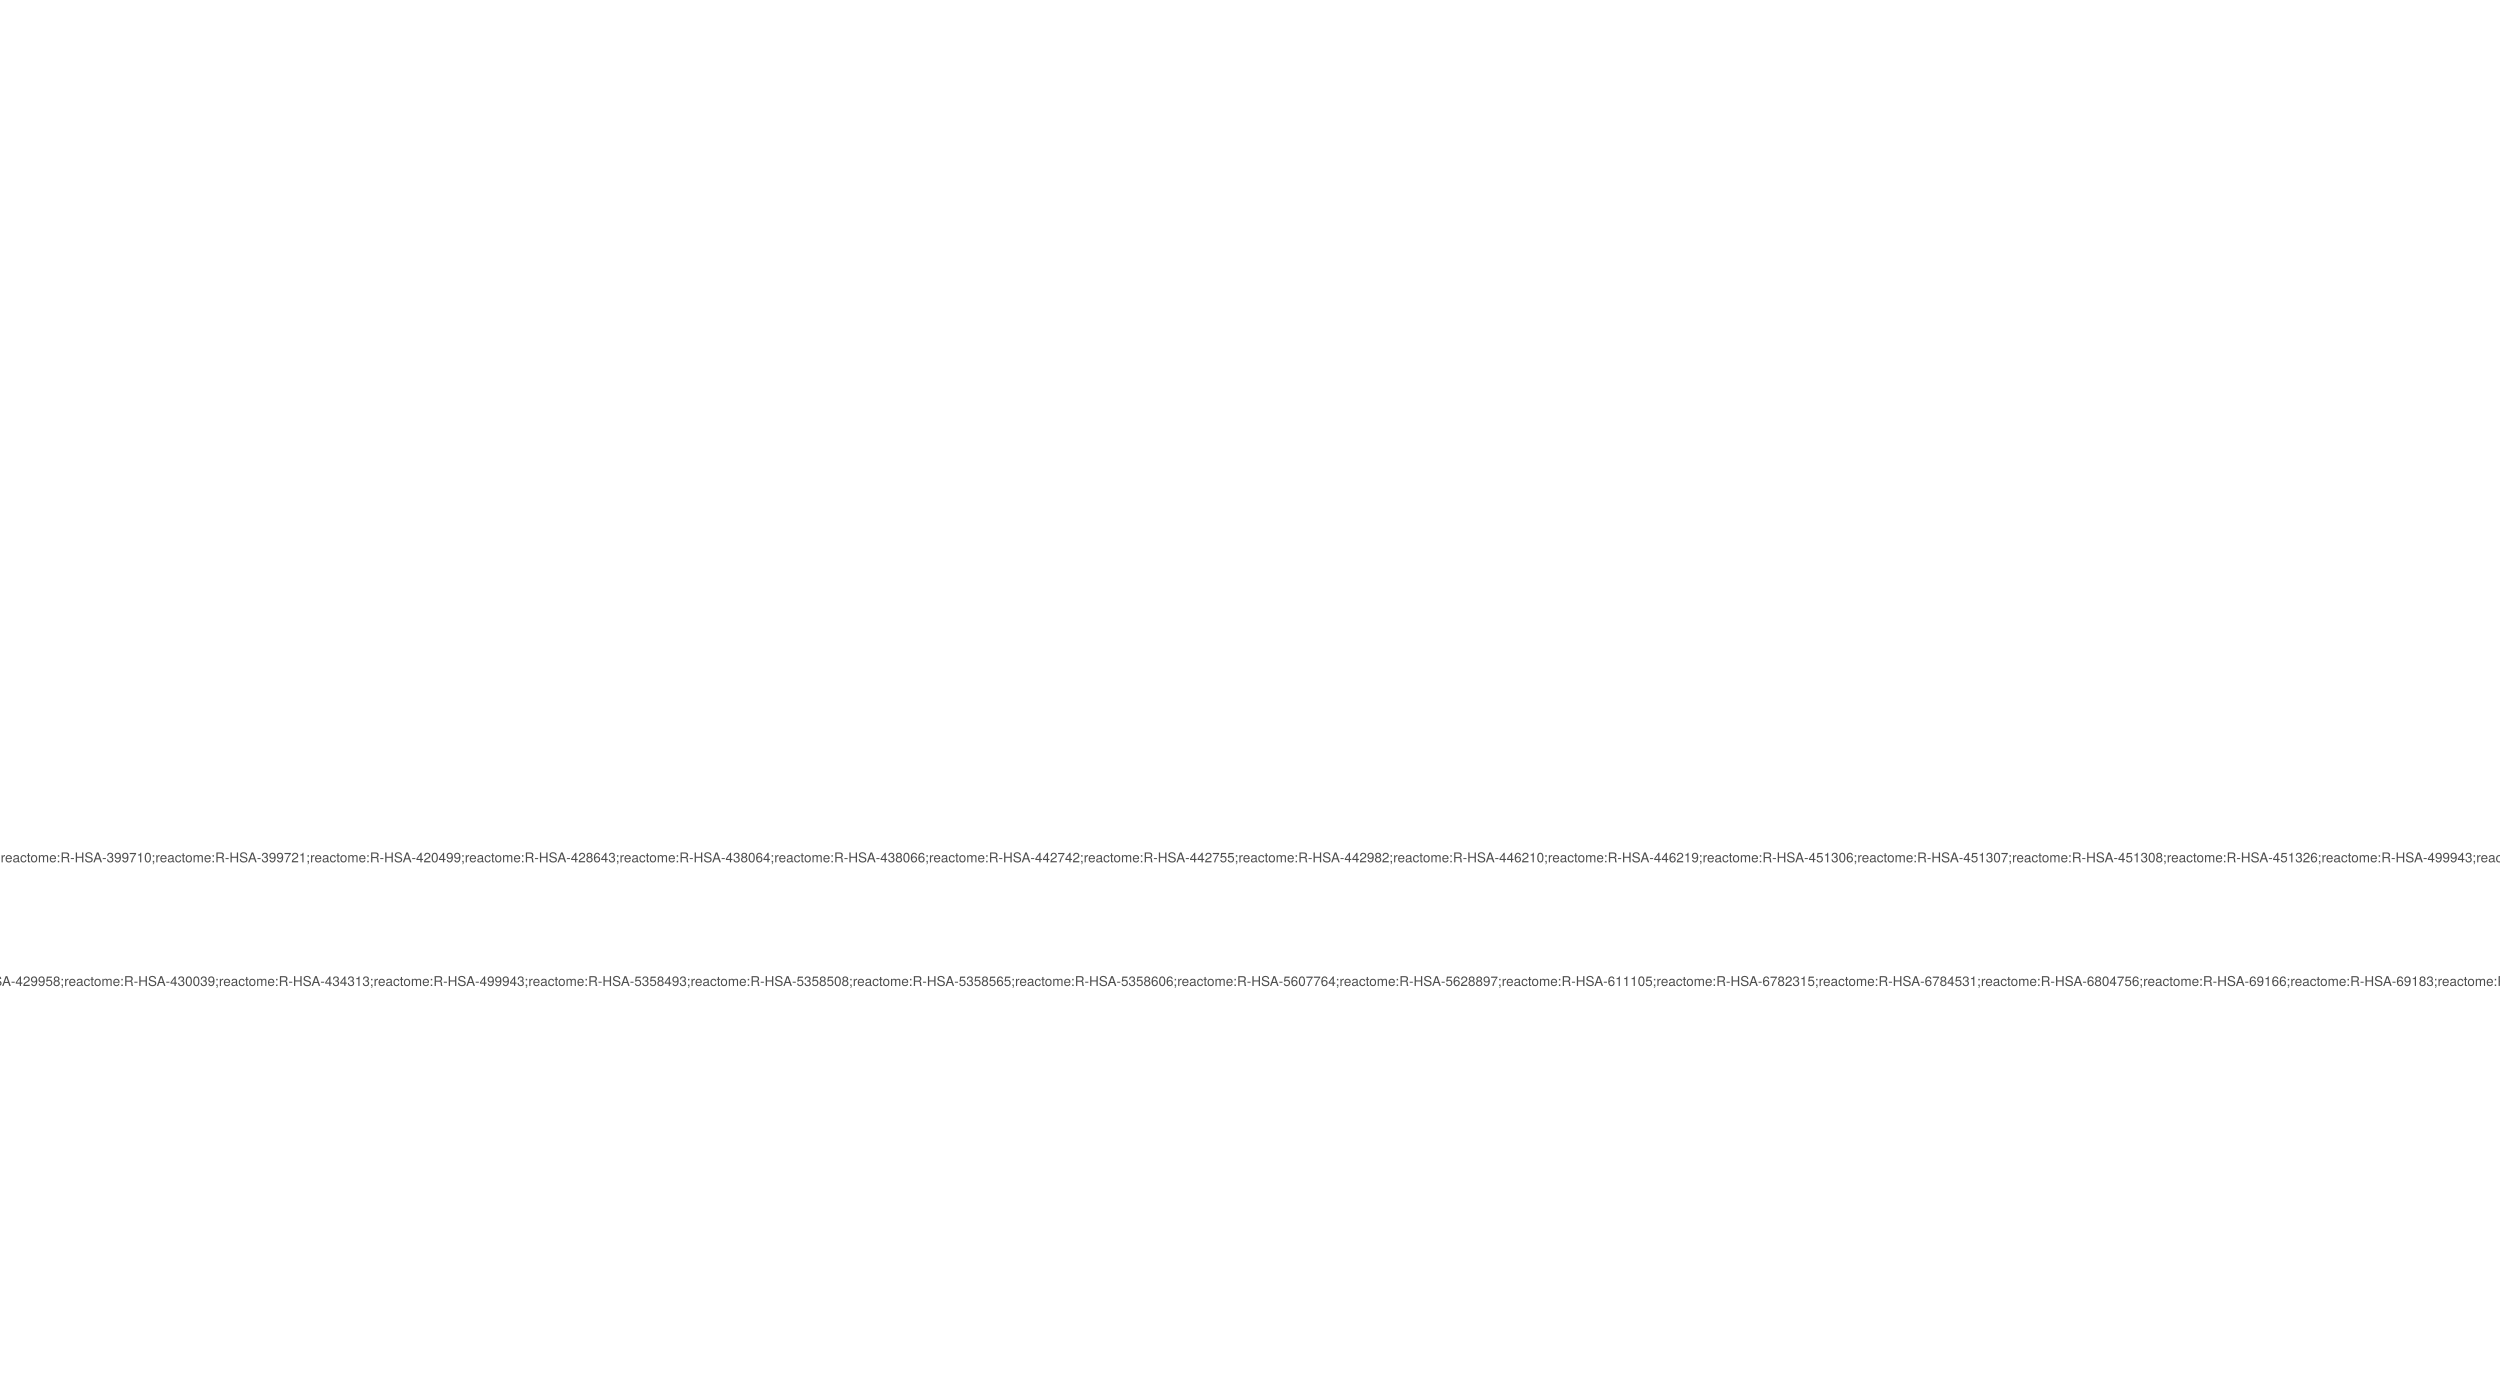
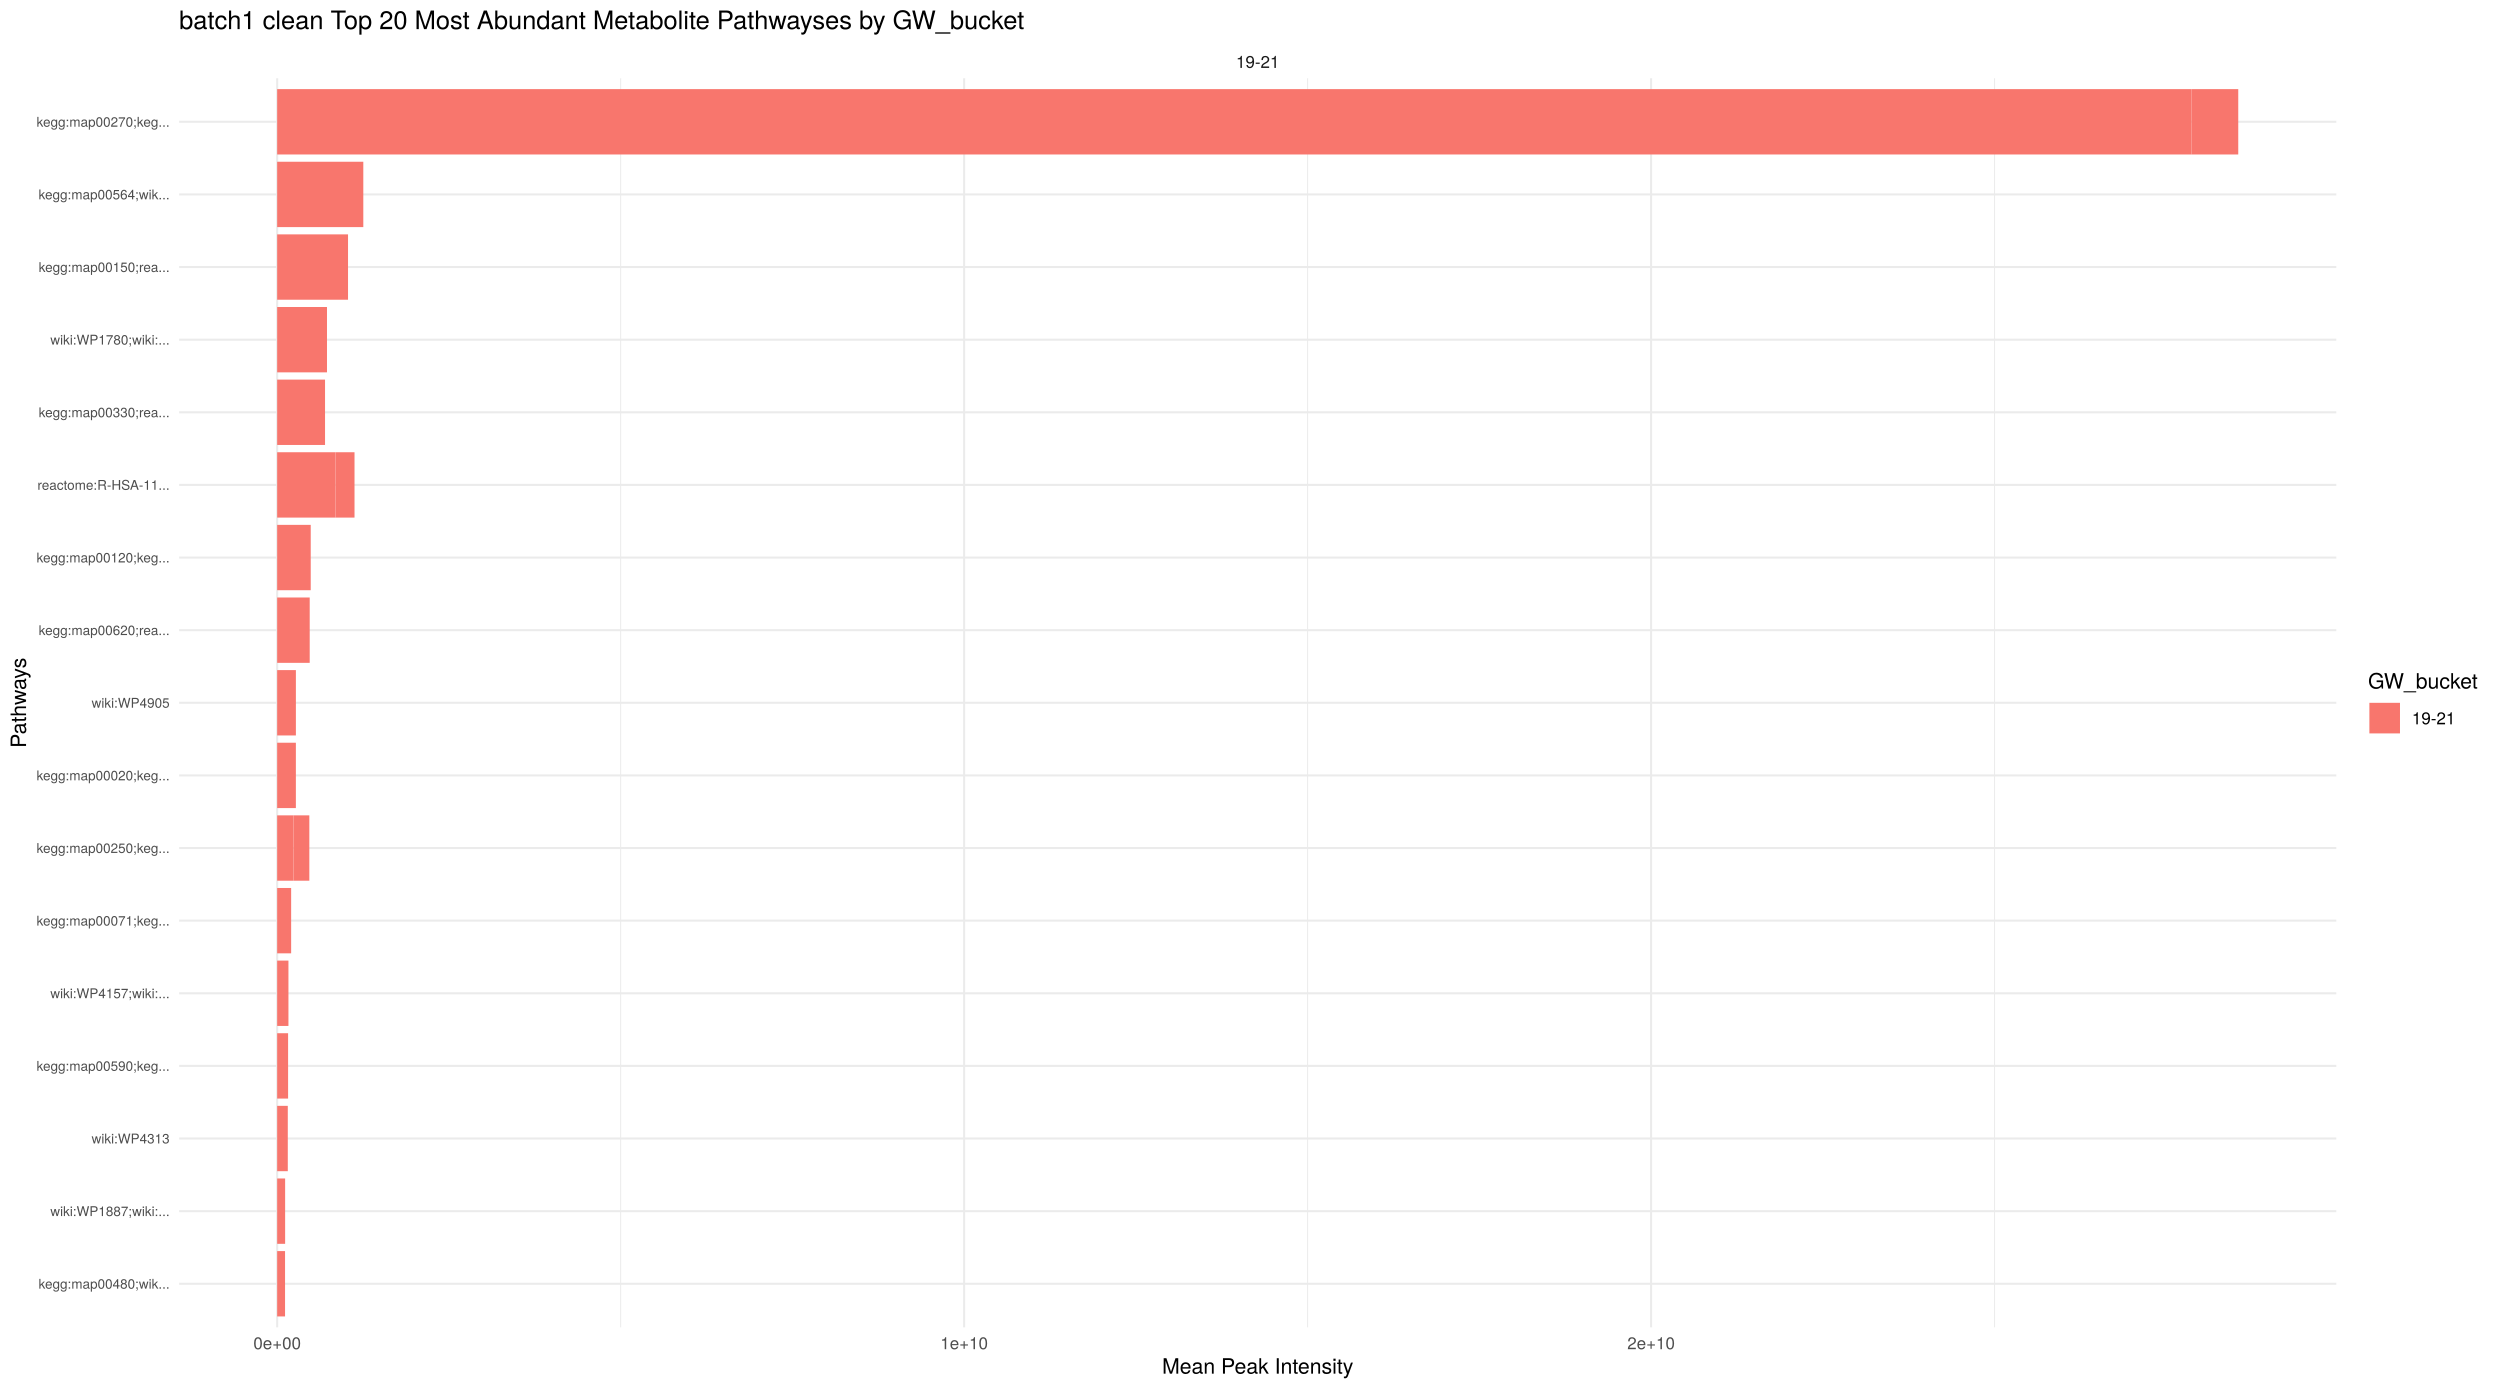
<svg xmlns="http://www.w3.org/2000/svg" class="svglite" width="1296.00pt" height="720.00pt" viewBox="0 0 1296.00 720.00">
  <defs>
    <style type="text/css">
    .svglite line, .svglite polyline, .svglite polygon, .svglite path, .svglite rect, .svglite circle {
      fill: none;
      stroke: #000000;
      stroke-linecap: round;
      stroke-linejoin: round;
      stroke-miterlimit: 10.00;
    }
    .svglite text {
      white-space: pre;
    }
  </style>
  </defs>
  <rect width="100%" height="100%" style="stroke: none; fill: none;" />
  <defs>
    <clipPath id="cpMC4wMHwxMjk2LjAwfDAuMDB8NzIwLjAw">
      <rect x="0.00" y="0.00" width="1296.00" height="720.00" />
    </clipPath>
  </defs>
  <g clip-path="url(#cpMC4wMHwxMjk2LjAwfDAuMDB8NzIwLjAw)">
</g>
  <defs>
-     <clipPath id="cpMTI5Ni4wMHw3NDY4LjI3fDQwLjU2fDY4OC4wOQ==">
-       <rect x="1296.00" y="40.56" width="6172.27" height="647.54" />
+     <clipPath id="cpOTIuODZ8MTIxMS4xNXw0MC41Nnw2ODguMDk=">
+       <rect x="92.86" y="40.56" width="1118.28" height="647.54" />
    </clipPath>
  </defs>
-   <g clip-path="url(#cpMTI5Ni4wMHw3NDY4LjI3fDQwLjU2fDY4OC4wOQ==)">
-     <polyline points="7468.27,688.09 7468.27,40.56 " style="stroke-width: 0.53; stroke: #EBEBEB; stroke-linecap: butt;" />
-     <polyline points="7468.27,688.09 7468.27,40.56 " style="stroke-width: 0.53; stroke: #EBEBEB; stroke-linecap: butt;" />
-     <polyline points="7468.27,688.09 7468.27,40.56 " style="stroke-width: 0.53; stroke: #EBEBEB; stroke-linecap: butt;" />
-     <polyline points="7468.27,668.86 7468.27,668.86 " style="stroke-width: 1.07; stroke: #EBEBEB; stroke-linecap: butt;" />
-     <polyline points="7468.27,636.80 7468.27,636.80 " style="stroke-width: 1.07; stroke: #EBEBEB; stroke-linecap: butt;" />
-     <polyline points="7468.27,604.75 7468.27,604.75 " style="stroke-width: 1.07; stroke: #EBEBEB; stroke-linecap: butt;" />
-     <polyline points="7468.27,572.69 7468.27,572.69 " style="stroke-width: 1.07; stroke: #EBEBEB; stroke-linecap: butt;" />
-     <polyline points="7468.27,540.63 7468.27,540.63 " style="stroke-width: 1.07; stroke: #EBEBEB; stroke-linecap: butt;" />
-     <polyline points="7468.27,508.58 7468.27,508.58 " style="stroke-width: 1.07; stroke: #EBEBEB; stroke-linecap: butt;" />
-     <polyline points="7468.27,476.52 7468.27,476.52 " style="stroke-width: 1.07; stroke: #EBEBEB; stroke-linecap: butt;" />
-     <polyline points="7468.27,444.47 7468.27,444.47 " style="stroke-width: 1.07; stroke: #EBEBEB; stroke-linecap: butt;" />
-     <polyline points="7468.27,412.41 7468.27,412.41 " style="stroke-width: 1.07; stroke: #EBEBEB; stroke-linecap: butt;" />
-     <polyline points="7468.27,380.35 7468.27,380.35 " style="stroke-width: 1.07; stroke: #EBEBEB; stroke-linecap: butt;" />
-     <polyline points="7468.27,348.30 7468.27,348.30 " style="stroke-width: 1.07; stroke: #EBEBEB; stroke-linecap: butt;" />
-     <polyline points="7468.27,316.24 7468.27,316.24 " style="stroke-width: 1.07; stroke: #EBEBEB; stroke-linecap: butt;" />
-     <polyline points="7468.27,284.18 7468.27,284.18 " style="stroke-width: 1.07; stroke: #EBEBEB; stroke-linecap: butt;" />
-     <polyline points="7468.27,252.13 7468.27,252.13 " style="stroke-width: 1.07; stroke: #EBEBEB; stroke-linecap: butt;" />
-     <polyline points="7468.27,220.07 7468.27,220.07 " style="stroke-width: 1.07; stroke: #EBEBEB; stroke-linecap: butt;" />
-     <polyline points="7468.27,188.01 7468.27,188.01 " style="stroke-width: 1.07; stroke: #EBEBEB; stroke-linecap: butt;" />
-     <polyline points="7468.27,155.96 7468.27,155.96 " style="stroke-width: 1.07; stroke: #EBEBEB; stroke-linecap: butt;" />
-     <polyline points="7468.27,123.90 7468.27,123.90 " style="stroke-width: 1.07; stroke: #EBEBEB; stroke-linecap: butt;" />
-     <polyline points="7468.27,91.85 7468.27,91.85 " style="stroke-width: 1.07; stroke: #EBEBEB; stroke-linecap: butt;" />
-     <polyline points="7468.27,59.79 7468.27,59.79 " style="stroke-width: 1.07; stroke: #EBEBEB; stroke-linecap: butt;" />
-     <polyline points="7468.27,688.09 7468.27,40.56 " style="stroke-width: 1.07; stroke: #EBEBEB; stroke-linecap: butt;" />
-     <polyline points="7468.27,688.09 7468.27,40.56 " style="stroke-width: 1.07; stroke: #EBEBEB; stroke-linecap: butt;" />
-     <polyline points="7468.27,688.09 7468.27,40.56 " style="stroke-width: 1.07; stroke: #EBEBEB; stroke-linecap: butt;" />
-     <rect x="7468.27" y="45.36" width="0.00" height="28.85" style="stroke-width: 1.07; stroke: none; stroke-linecap: butt; stroke-linejoin: miter; fill: #F8766D;" />
-     <rect x="7468.27" y="77.42" width="0.00" height="28.85" style="stroke-width: 1.07; stroke: none; stroke-linecap: butt; stroke-linejoin: miter; fill: #F8766D;" />
-     <rect x="7468.27" y="109.48" width="0.00" height="28.85" style="stroke-width: 1.07; stroke: none; stroke-linecap: butt; stroke-linejoin: miter; fill: #F8766D;" />
-     <rect x="7468.27" y="141.53" width="0.00" height="28.85" style="stroke-width: 1.07; stroke: none; stroke-linecap: butt; stroke-linejoin: miter; fill: #F8766D;" />
-     <rect x="7468.27" y="173.59" width="0.00" height="28.85" style="stroke-width: 1.07; stroke: none; stroke-linecap: butt; stroke-linejoin: miter; fill: #F8766D;" />
-     <rect x="7468.27" y="205.65" width="0.00" height="28.85" style="stroke-width: 1.07; stroke: none; stroke-linecap: butt; stroke-linejoin: miter; fill: #F8766D;" />
-     <rect x="7468.27" y="237.70" width="0.00" height="28.85" style="stroke-width: 1.07; stroke: none; stroke-linecap: butt; stroke-linejoin: miter; fill: #F8766D;" />
-     <rect x="7468.27" y="269.76" width="0.00" height="28.85" style="stroke-width: 1.07; stroke: none; stroke-linecap: butt; stroke-linejoin: miter; fill: #F8766D;" />
-     <rect x="7468.27" y="301.81" width="0.00" height="28.85" style="stroke-width: 1.07; stroke: none; stroke-linecap: butt; stroke-linejoin: miter; fill: #F8766D;" />
-     <rect x="7468.27" y="333.87" width="0.00" height="28.85" style="stroke-width: 1.07; stroke: none; stroke-linecap: butt; stroke-linejoin: miter; fill: #F8766D;" />
-     <rect x="7468.27" y="365.93" width="0.00" height="28.85" style="stroke-width: 1.07; stroke: none; stroke-linecap: butt; stroke-linejoin: miter; fill: #F8766D;" />
-     <rect x="7468.27" y="397.98" width="0.00" height="28.85" style="stroke-width: 1.07; stroke: none; stroke-linecap: butt; stroke-linejoin: miter; fill: #F8766D;" />
-     <rect x="7468.27" y="430.04" width="0.00" height="28.85" style="stroke-width: 1.07; stroke: none; stroke-linecap: butt; stroke-linejoin: miter; fill: #F8766D;" />
-     <rect x="7468.27" y="462.10" width="0.00" height="28.85" style="stroke-width: 1.07; stroke: none; stroke-linecap: butt; stroke-linejoin: miter; fill: #F8766D;" />
-     <rect x="7468.27" y="494.15" width="0.00" height="28.85" style="stroke-width: 1.07; stroke: none; stroke-linecap: butt; stroke-linejoin: miter; fill: #F8766D;" />
-     <rect x="7468.27" y="526.21" width="0.00" height="28.85" style="stroke-width: 1.07; stroke: none; stroke-linecap: butt; stroke-linejoin: miter; fill: #F8766D;" />
-     <rect x="7468.27" y="558.27" width="0.00" height="28.85" style="stroke-width: 1.07; stroke: none; stroke-linecap: butt; stroke-linejoin: miter; fill: #F8766D;" />
-     <rect x="7468.27" y="590.32" width="0.00" height="28.85" style="stroke-width: 1.07; stroke: none; stroke-linecap: butt; stroke-linejoin: miter; fill: #F8766D;" />
-     <rect x="7468.27" y="622.38" width="0.00" height="28.85" style="stroke-width: 1.07; stroke: none; stroke-linecap: butt; stroke-linejoin: miter; fill: #F8766D;" />
-     <rect x="7468.27" y="654.43" width="0.00" height="28.85" style="stroke-width: 1.07; stroke: none; stroke-linecap: butt; stroke-linejoin: miter; fill: #F8766D;" />
+   <g clip-path="url(#cpOTIuODZ8MTIxMS4xNXw0MC41Nnw2ODguMDk=)">
+     <polyline points="321.75,688.09 321.75,40.56 " style="stroke-width: 0.53; stroke: #EBEBEB; stroke-linecap: butt;" />
+     <polyline points="677.86,688.09 677.86,40.56 " style="stroke-width: 0.53; stroke: #EBEBEB; stroke-linecap: butt;" />
+     <polyline points="1033.98,688.09 1033.98,40.56 " style="stroke-width: 0.53; stroke: #EBEBEB; stroke-linecap: butt;" />
+     <polyline points="92.86,665.50 1211.15,665.50 " style="stroke-width: 1.07; stroke: #EBEBEB; stroke-linecap: butt;" />
+     <polyline points="92.86,627.86 1211.15,627.86 " style="stroke-width: 1.07; stroke: #EBEBEB; stroke-linecap: butt;" />
+     <polyline points="92.86,590.21 1211.15,590.21 " style="stroke-width: 1.07; stroke: #EBEBEB; stroke-linecap: butt;" />
+     <polyline points="92.86,552.56 1211.15,552.56 " style="stroke-width: 1.07; stroke: #EBEBEB; stroke-linecap: butt;" />
+     <polyline points="92.86,514.91 1211.15,514.91 " style="stroke-width: 1.07; stroke: #EBEBEB; stroke-linecap: butt;" />
+     <polyline points="92.86,477.27 1211.15,477.27 " style="stroke-width: 1.07; stroke: #EBEBEB; stroke-linecap: butt;" />
+     <polyline points="92.86,439.62 1211.15,439.62 " style="stroke-width: 1.07; stroke: #EBEBEB; stroke-linecap: butt;" />
+     <polyline points="92.86,401.97 1211.15,401.97 " style="stroke-width: 1.07; stroke: #EBEBEB; stroke-linecap: butt;" />
+     <polyline points="92.86,364.32 1211.15,364.32 " style="stroke-width: 1.07; stroke: #EBEBEB; stroke-linecap: butt;" />
+     <polyline points="92.86,326.68 1211.15,326.68 " style="stroke-width: 1.07; stroke: #EBEBEB; stroke-linecap: butt;" />
+     <polyline points="92.86,289.03 1211.15,289.03 " style="stroke-width: 1.07; stroke: #EBEBEB; stroke-linecap: butt;" />
+     <polyline points="92.86,251.38 1211.15,251.38 " style="stroke-width: 1.07; stroke: #EBEBEB; stroke-linecap: butt;" />
+     <polyline points="92.86,213.73 1211.15,213.73 " style="stroke-width: 1.07; stroke: #EBEBEB; stroke-linecap: butt;" />
+     <polyline points="92.86,176.09 1211.15,176.09 " style="stroke-width: 1.07; stroke: #EBEBEB; stroke-linecap: butt;" />
+     <polyline points="92.86,138.44 1211.15,138.44 " style="stroke-width: 1.07; stroke: #EBEBEB; stroke-linecap: butt;" />
+     <polyline points="92.86,100.79 1211.15,100.79 " style="stroke-width: 1.07; stroke: #EBEBEB; stroke-linecap: butt;" />
+     <polyline points="92.86,63.14 1211.15,63.14 " style="stroke-width: 1.07; stroke: #EBEBEB; stroke-linecap: butt;" />
+     <polyline points="143.69,688.09 143.69,40.56 " style="stroke-width: 1.07; stroke: #EBEBEB; stroke-linecap: butt;" />
+     <polyline points="499.81,688.09 499.81,40.56 " style="stroke-width: 1.07; stroke: #EBEBEB; stroke-linecap: butt;" />
+     <polyline points="855.92,688.09 855.92,40.56 " style="stroke-width: 1.07; stroke: #EBEBEB; stroke-linecap: butt;" />
+     <rect x="143.69" y="46.20" width="992.46" height="33.88" style="stroke-width: 1.07; stroke: none; stroke-linecap: butt; stroke-linejoin: miter; fill: #F8766D;" />
+     <rect x="143.69" y="83.85" width="44.65" height="33.88" style="stroke-width: 1.07; stroke: none; stroke-linecap: butt; stroke-linejoin: miter; fill: #F8766D;" />
+     <rect x="143.69" y="121.50" width="36.73" height="33.88" style="stroke-width: 1.07; stroke: none; stroke-linecap: butt; stroke-linejoin: miter; fill: #F8766D;" />
+     <rect x="143.69" y="234.44" width="30.17" height="33.88" style="stroke-width: 1.07; stroke: none; stroke-linecap: butt; stroke-linejoin: miter; fill: #F8766D;" />
+     <rect x="143.69" y="159.15" width="25.82" height="33.88" style="stroke-width: 1.07; stroke: none; stroke-linecap: butt; stroke-linejoin: miter; fill: #F8766D;" />
+     <rect x="143.69" y="196.79" width="24.81" height="33.88" style="stroke-width: 1.07; stroke: none; stroke-linecap: butt; stroke-linejoin: miter; fill: #F8766D;" />
+     <rect x="1136.15" y="46.20" width="24.16" height="33.88" style="stroke-width: 1.07; stroke: none; stroke-linecap: butt; stroke-linejoin: miter; fill: #F8766D;" />
+     <rect x="143.69" y="272.09" width="17.39" height="33.88" style="stroke-width: 1.07; stroke: none; stroke-linecap: butt; stroke-linejoin: miter; fill: #F8766D;" />
+     <rect x="143.69" y="309.74" width="16.86" height="33.88" style="stroke-width: 1.07; stroke: none; stroke-linecap: butt; stroke-linejoin: miter; fill: #F8766D;" />
+     <rect x="173.87" y="234.44" width="9.91" height="33.88" style="stroke-width: 1.07; stroke: none; stroke-linecap: butt; stroke-linejoin: miter; fill: #F8766D;" />
+     <rect x="143.69" y="347.38" width="9.70" height="33.88" style="stroke-width: 1.07; stroke: none; stroke-linecap: butt; stroke-linejoin: miter; fill: #F8766D;" />
+     <rect x="143.69" y="385.03" width="9.69" height="33.88" style="stroke-width: 1.07; stroke: none; stroke-linecap: butt; stroke-linejoin: miter; fill: #F8766D;" />
+     <rect x="143.69" y="422.68" width="8.48" height="33.88" style="stroke-width: 1.07; stroke: none; stroke-linecap: butt; stroke-linejoin: miter; fill: #F8766D;" />
+     <rect x="152.17" y="422.68" width="8.19" height="33.88" style="stroke-width: 1.07; stroke: none; stroke-linecap: butt; stroke-linejoin: miter; fill: #F8766D;" />
+     <rect x="143.69" y="460.33" width="7.24" height="33.88" style="stroke-width: 1.07; stroke: none; stroke-linecap: butt; stroke-linejoin: miter; fill: #F8766D;" />
+     <rect x="143.69" y="497.97" width="5.84" height="33.88" style="stroke-width: 1.07; stroke: none; stroke-linecap: butt; stroke-linejoin: miter; fill: #F8766D;" />
+     <rect x="143.69" y="535.62" width="5.66" height="33.88" style="stroke-width: 1.07; stroke: none; stroke-linecap: butt; stroke-linejoin: miter; fill: #F8766D;" />
+     <rect x="143.69" y="573.27" width="5.50" height="33.88" style="stroke-width: 1.07; stroke: none; stroke-linecap: butt; stroke-linejoin: miter; fill: #F8766D;" />
+     <rect x="143.69" y="610.92" width="4.12" height="33.88" style="stroke-width: 1.07; stroke: none; stroke-linecap: butt; stroke-linejoin: miter; fill: #F8766D;" />
+     <rect x="143.69" y="648.56" width="4.08" height="33.88" style="stroke-width: 1.07; stroke: none; stroke-linecap: butt; stroke-linejoin: miter; fill: #F8766D;" />
  </g>
  <g clip-path="url(#cpMC4wMHwxMjk2LjAwfDAuMDB8NzIwLjAw)">
</g>
  <defs>
-     <clipPath id="cpMTI5Ni4wMHw3NDY4LjI3fDIzLjQ1fDQwLjU2">
-       <rect x="1296.00" y="23.45" width="6172.27" height="17.10" />
+     <clipPath id="cpOTIuODZ8MTIxMS4xNXwyMy40NXw0MC41Ng==">
+       <rect x="92.86" y="23.45" width="1118.28" height="17.10" />
    </clipPath>
  </defs>
-   <g clip-path="url(#cpMTI5Ni4wMHw3NDY4LjI3fDIzLjQ1fDQwLjU2)">
-     <text x="7468.27" y="35.21" text-anchor="middle" style="font-size: 8.80px; font-weight: 0;fill: #1A1A1A; font-family: &quot;TeX Gyre Heros&quot;;" textLength="22.49px" lengthAdjust="spacingAndGlyphs">19-21</text>
+   <g clip-path="url(#cpOTIuODZ8MTIxMS4xNXwyMy40NXw0MC41Ng==)">
+     <text x="652.00" y="35.21" text-anchor="middle" style="font-size: 8.80px; font-weight: 0;fill: #1A1A1A; font-family: &quot;TeX Gyre Heros&quot;;" textLength="22.49px" lengthAdjust="spacingAndGlyphs">19-21</text>
  </g>
  <g clip-path="url(#cpMC4wMHwxMjk2LjAwfDAuMDB8NzIwLjAw)">
-     <text x="7468.27" y="699.44" text-anchor="middle" style="font-size: 8.80px; font-weight: 0;fill: #4D4D4D; font-family: &quot;TeX Gyre Heros&quot;;" textLength="24.70px" lengthAdjust="spacingAndGlyphs">0e+00</text>
-     <text x="7468.27" y="699.44" text-anchor="middle" style="font-size: 8.80px; font-weight: 0;fill: #4D4D4D; font-family: &quot;TeX Gyre Heros&quot;;" textLength="24.70px" lengthAdjust="spacingAndGlyphs">1e+10</text>
-     <text x="7468.27" y="699.44" text-anchor="middle" style="font-size: 8.80px; font-weight: 0;fill: #4D4D4D; font-family: &quot;TeX Gyre Heros&quot;;" textLength="24.70px" lengthAdjust="spacingAndGlyphs">2e+10</text>
-     <text x="7463.33" y="671.41" text-anchor="end" style="font-size: 7.00px; font-weight: 0;fill: #4D4D4D; font-family: &quot;TeX Gyre Heros&quot;;" textLength="131.15px" lengthAdjust="spacingAndGlyphs">kegg:map00480;wiki:WP100;wiki:WP2525</text>
-     <text x="7463.33" y="639.36" text-anchor="end" style="font-size: 7.00px; font-weight: 0;fill: #4D4D4D; font-family: &quot;TeX Gyre Heros&quot;;" textLength="506.95px" lengthAdjust="spacingAndGlyphs">wiki:WP1887;wiki:WP2272;wiki:WP2525;wiki:WP2533;wiki:WP2776;wiki:WP3348;wiki:WP3933;wiki:WP4288;wiki:WP4304;wiki:WP4722;wiki:WP4863;wiki:WP4923</text>
-     <text x="7463.33" y="607.30" text-anchor="end" style="font-size: 7.00px; font-weight: 0;fill: #4D4D4D; font-family: &quot;TeX Gyre Heros&quot;;" textLength="40.46px" lengthAdjust="spacingAndGlyphs">wiki:WP4313</text>
-     <text x="7463.33" y="575.24" text-anchor="end" style="font-size: 7.00px; font-weight: 0;fill: #4D4D4D; font-family: &quot;TeX Gyre Heros&quot;;" textLength="4876.14px" lengthAdjust="spacingAndGlyphs">kegg:map00590;kegg:map00592;reactome:R-HSA-111885;reactome:R-HSA-111995;reactome:R-HSA-111996;reactome:R-HSA-112040;reactome:R-HSA-112043;reactome:R-HSA-112310;reactome:R-HSA-114508;reactome:R-HSA-1368082;reactome:R-HSA-1368108;reactome:R-HSA-140180;reactome:R-HSA-1592230;reactome:R-HSA-1655829;reactome:R-HSA-1989781;reactome:R-HSA-2029485;reactome:R-HSA-211935;reactome:R-HSA-211958;reactome:R-HSA-2142670;reactome:R-HSA-2142688;reactome:R-HSA-2142691;reactome:R-HSA-2142696;reactome:R-HSA-2142712;reactome:R-HSA-2142770;reactome:R-HSA-2142816;reactome:R-HSA-2151201;reactome:R-HSA-2162123;reactome:R-HSA-2426168;reactome:R-HSA-381340;reactome:R-HSA-400206;reactome:R-HSA-400253;reactome:R-HSA-426048;reactome:R-HSA-5579011;reactome:R-HSA-5579029;reactome:R-HSA-5668599;reactome:R-HSA-75105;reactome:R-HSA-75876;reactome:R-HSA-9707564;reactome:R-HSA-9707616;wiki:WP167;wiki:WP1797;wiki:WP1809;wiki:WP1871;wiki:WP1978;wiki:WP2197;wiki:WP231;wiki:WP2431;wiki:WP2435;wiki:WP2513;wiki:WP2526;wiki:WP2650;wiki:WP2706;wiki:WP2751;wiki:WP2797;wiki:WP3331;wiki:WP3355;wiki:WP3370;wiki:WP3396;wiki:WP3869;wiki:WP4114;wiki:WP4195;wiki:WP4216;wiki:WP4313;wiki:WP4341;wiki:WP4483;wiki:WP4580;wiki:WP4586;wiki:WP4719;wiki:WP4720;wiki:WP4721;wiki:WP4723;wiki:WP4853;wiki:WP4969;wiki:WP5094;wiki:WP5122;wiki:WP5155;wiki:WP5171;wiki:WP5321;wiki:WP678;wiki:WP98</text>
-     <text x="7463.33" y="543.19" text-anchor="end" style="font-size: 7.00px; font-weight: 0;fill: #4D4D4D; font-family: &quot;TeX Gyre Heros&quot;;" textLength="294.91px" lengthAdjust="spacingAndGlyphs">wiki:WP4157;wiki:WP4290;wiki:WP4504;wiki:WP5029;wiki:WP5049;wiki:WP5220;wiki:WP5314</text>
-     <text x="7463.33" y="511.13" text-anchor="end" style="font-size: 7.00px; font-weight: 0;fill: #4D4D4D; font-family: &quot;TeX Gyre Heros&quot;;" textLength="13701.82px" lengthAdjust="spacingAndGlyphs">kegg:map00071;kegg:map00250;kegg:map00270;kegg:map00330;kegg:map00340;kegg:map00360;kegg:map00450;kegg:map00620;kegg:map00640;kegg:map00650;kegg:map00730;kegg:map00740;kegg:map00760;kegg:map00770;kegg:map00910;reactome:R-HSA-109703;reactome:R-HSA-109704;reactome:R-HSA-111885;reactome:R-HSA-111933;reactome:R-HSA-111957;reactome:R-HSA-111996;reactome:R-HSA-111997;reactome:R-HSA-112040;reactome:R-HSA-112043;reactome:R-HSA-112399;reactome:R-HSA-1169408;reactome:R-HSA-1445148;reactome:R-HSA-1489509;reactome:R-HSA-156584;reactome:R-HSA-156587;reactome:R-HSA-157579;reactome:R-HSA-1592230;reactome:R-HSA-159418;reactome:R-HSA-159424;reactome:R-HSA-1632852;reactome:R-HSA-163680;reactome:R-HSA-163841;reactome:R-HSA-165159;reactome:R-HSA-165160;reactome:R-HSA-174414;reactome:R-HSA-174417;reactome:R-HSA-174437;reactome:R-HSA-177128;reactome:R-HSA-177135;reactome:R-HSA-177162;reactome:R-HSA-180024;reactome:R-HSA-180786;reactome:R-HSA-192105;reactome:R-HSA-193368;reactome:R-HSA-193775;reactome:R-HSA-194068;reactome:R-HSA-196780;reactome:R-HSA-196783;reactome:R-HSA-196807;reactome:R-HSA-196819;reactome:R-HSA-196843;reactome:R-HSA-197264;reactome:R-HSA-199220;reactome:R-HSA-2046104;reactome:R-HSA-2046105;reactome:R-HSA-2046106;reactome:R-HSA-2151209;reactome:R-HSA-2161522;reactome:R-HSA-2161541;reactome:R-HSA-2393930;reactome:R-HSA-2404192;reactome:R-HSA-2408557;reactome:R-HSA-2428924;reactome:R-HSA-2428928;reactome:R-HSA-3065676;reactome:R-HSA-3215018;reactome:R-HSA-379716;reactome:R-HSA-379724;reactome:R-HSA-379726;reactome:R-HSA-380972;reactome:R-HSA-389599;reactome:R-HSA-390918;reactome:R-HSA-400451;reactome:R-HSA-422356;reactome:R-HSA-429914;reactome:R-HSA-429947;reactome:R-HSA-429958;reactome:R-HSA-430039;reactome:R-HSA-434313;reactome:R-HSA-499943;reactome:R-HSA-5358493;reactome:R-HSA-5358508;reactome:R-HSA-5358565;reactome:R-HSA-5358606;reactome:R-HSA-5607764;reactome:R-HSA-5628897;reactome:R-HSA-611105;reactome:R-HSA-6782315;reactome:R-HSA-6784531;reactome:R-HSA-6804756;reactome:R-HSA-69166;reactome:R-HSA-69183;reactome:R-HSA-69186;reactome:R-HSA-69190;reactome:R-HSA-69239;reactome:R-HSA-70171;reactome:R-HSA-70221;reactome:R-HSA-70263;reactome:R-HSA-70326;reactome:R-HSA-70635;reactome:R-HSA-71336;reactome:R-HSA-71384;reactome:R-HSA-73776;reactome:R-HSA-73817;reactome:R-HSA-73843;reactome:R-HSA-73886;reactome:R-HSA-74182;reactome:R-HSA-74217;reactome:R-HSA-74259;reactome:R-HSA-74751;reactome:R-HSA-74752;reactome:R-HSA-75105;reactome:R-HSA-75876;reactome:R-HSA-76042;reactome:R-HSA-77111;reactome:R-HSA-77286;reactome:R-HSA-77289;reactome:R-HSA-77352;reactome:R-HSA-8850843;reactome:R-HSA-8852135;reactome:R-HSA-8866652;reactome:R-HSA-8956319;reactome:R-HSA-8956320;reactome:R-HSA-8956321;reactome:R-HSA-8963693;reactome:R-HSA-8982491;reactome:R-HSA-8983711;reactome:R-HSA-947581;reactome:R-HSA-9613354;reactome:R-HSA-9660826;reactome:R-HSA-9663891;reactome:R-HSA-9664424;reactome:R-HSA-9748787;reactome:R-HSA-9749641;reactome:R-HSA-9816359;reactome:R-HSA-9820841;reactome:R-HSA-9820952;reactome:R-HSA-9833110;reactome:R-HSA-9833482;wiki:WP1788;wiki:WP1815;wiki:WP1831;wiki:WP1878;wiki:WP1925;wiki:WP1928;wiki:WP1938;wiki:WP1978;wiki:WP2485;wiki:WP2659;wiki:WP2672;wiki:WP2688;wiki:WP2712;wiki:WP2724;wiki:WP2748;wiki:WP2762;wiki:WP2777;wiki:WP2778;wiki:WP3331;wiki:WP3348;wiki:WP3349;wiki:WP3381;wiki:WP3552;wiki:WP3561;wiki:WP3838;wiki:WP4008;wiki:WP4034;wiki:WP4042;wiki:WP4050;wiki:WP4059;wiki:WP4072;wiki:WP4082;wiki:WP4084;wiki:WP4093;wiki:WP4097;wiki:WP4113;wiki:WP4114;wiki:WP4125;wiki:WP4191;wiki:WP4224;wiki:WP4292;wiki:WP4448;wiki:WP4460;wiki:WP4629;wiki:WP4784;wiki:WP4792;wiki:WP4838;wiki:WP4900;wiki:WP4905;wiki:WP4973;wiki:WP4979;wiki:WP4985;wiki:WP4998;wiki:WP5037;wiki:WP5043;wiki:WP521;wiki:WP5294;wiki:WP5408</text>
-     <text x="7463.33" y="479.07" text-anchor="end" style="font-size: 7.00px; font-weight: 0;fill: #4D4D4D; font-family: &quot;TeX Gyre Heros&quot;;" textLength="5183.34px" lengthAdjust="spacingAndGlyphs">kegg:map00250;kegg:map00480;kegg:map00590;kegg:map00620;reactome:R-HSA-1222499;reactome:R-HSA-1222538;reactome:R-HSA-1222556;reactome:R-HSA-156581;reactome:R-HSA-156590;reactome:R-HSA-1614517;reactome:R-HSA-1614558;reactome:R-HSA-1614635;reactome:R-HSA-174403;reactome:R-HSA-196741;reactome:R-HSA-196836;reactome:R-HSA-204174;reactome:R-HSA-2142688;reactome:R-HSA-2142691;reactome:R-HSA-2142712;reactome:R-HSA-2142770;reactome:R-HSA-2162123;reactome:R-HSA-2408499;reactome:R-HSA-2408550;reactome:R-HSA-3299685;reactome:R-HSA-499943;reactome:R-HSA-5423646;reactome:R-HSA-5579022;reactome:R-HSA-5579029;reactome:R-HSA-5628897;reactome:R-HSA-70268;reactome:R-HSA-71406;reactome:R-HSA-8963684;reactome:R-HSA-8963691;reactome:R-HSA-9018676;reactome:R-HSA-9018677;reactome:R-HSA-9018679;reactome:R-HSA-9018896;reactome:R-HSA-9020265;reactome:R-HSA-9023661;reactome:R-HSA-9026395;reactome:R-HSA-9026762;reactome:R-HSA-9026766;reactome:R-HSA-9635486;reactome:R-HSA-9748787;reactome:R-HSA-9753281;reactome:R-HSA-9759218;wiki:WP100;wiki:WP1438;wiki:WP1495;wiki:WP2333;wiki:WP2436;wiki:WP2525;wiki:WP2650;wiki:WP2766;wiki:WP2824;wiki:WP314;wiki:WP3287;wiki:WP3306;wiki:WP3349;wiki:WP3551;wiki:WP3574;wiki:WP4042;wiki:WP4059;wiki:WP4233;wiki:WP4290;wiki:WP4313;wiki:WP4439;wiki:WP4440;wiki:WP4487;wiki:WP4504;wiki:WP4518;wiki:WP4584;wiki:WP4900;wiki:WP4981;wiki:WP5003;wiki:WP5030;wiki:WP5171;wiki:WP5213;wiki:WP5233;wiki:WP5238;wiki:WP692</text>
-     <text x="7463.33" y="447.02" text-anchor="end" style="font-size: 7.00px; font-weight: 0;fill: #4D4D4D; font-family: &quot;TeX Gyre Heros&quot;;" textLength="9760.18px" lengthAdjust="spacingAndGlyphs">kegg:map00250;kegg:map00270;kegg:map00280;kegg:map00310;kegg:map00330;kegg:map00340;kegg:map00350;kegg:map00360;kegg:map00380;kegg:map00410;kegg:map00480;kegg:map00520;kegg:map00590;kegg:map00640;kegg:map00670;kegg:map00760;kegg:map00910;reactome:R-HSA-112310;reactome:R-HSA-112313;reactome:R-HSA-156590;reactome:R-HSA-1614558;reactome:R-HSA-1614635;reactome:R-HSA-174403;reactome:R-HSA-196757;reactome:R-HSA-196807;reactome:R-HSA-210455;reactome:R-HSA-210500;reactome:R-HSA-2142691;reactome:R-HSA-2682334;reactome:R-HSA-352230;reactome:R-HSA-379716;reactome:R-HSA-379724;reactome:R-HSA-379726;reactome:R-HSA-3928662;reactome:R-HSA-399710;reactome:R-HSA-399721;reactome:R-HSA-420499;reactome:R-HSA-428643;reactome:R-HSA-438064;reactome:R-HSA-438066;reactome:R-HSA-442742;reactome:R-HSA-442755;reactome:R-HSA-442982;reactome:R-HSA-446210;reactome:R-HSA-446219;reactome:R-HSA-451306;reactome:R-HSA-451307;reactome:R-HSA-451308;reactome:R-HSA-451326;reactome:R-HSA-499943;reactome:R-HSA-500657;reactome:R-HSA-500753;reactome:R-HSA-5423646;reactome:R-HSA-5578999;reactome:R-HSA-5579029;reactome:R-HSA-5619062;reactome:R-HSA-5619067;reactome:R-HSA-5619076;reactome:R-HSA-5628897;reactome:R-HSA-6794362;reactome:R-HSA-70263;reactome:R-HSA-70326;reactome:R-HSA-70635;reactome:R-HSA-70688;reactome:R-HSA-70895;reactome:R-HSA-70921;reactome:R-HSA-71064;reactome:R-HSA-71240;reactome:R-HSA-73817;reactome:R-HSA-8849932;reactome:R-HSA-888568;reactome:R-HSA-888590;reactome:R-HSA-8955332;reactome:R-HSA-8956320;reactome:R-HSA-8963684;reactome:R-HSA-8963691;reactome:R-HSA-8963693;reactome:R-HSA-8964539;reactome:R-HSA-8964540;reactome:R-HSA-9018677;reactome:R-HSA-9026395;reactome:R-HSA-9026762;reactome:R-HSA-9026766;reactome:R-HSA-916853;reactome:R-HSA-9617324;reactome:R-HSA-9620244;reactome:R-HSA-9659379;reactome:R-HSA-9662360;reactome:R-HSA-9664535;reactome:R-HSA-9717189;reactome:R-HSA-9717207;reactome:R-HSA-9748787;reactome:R-HSA-9753281;reactome:R-HSA-977347;wiki:WP100;wiki:WP1871;wiki:WP1872;wiki:WP1938;wiki:WP2333;wiki:WP2447;wiki:WP2485;wiki:WP2650;wiki:WP2685;wiki:WP3306;wiki:WP3309;wiki:WP3349;wiki:WP3556;wiki:WP3574;wiki:WP3580;wiki:WP3602;wiki:WP3806;wiki:WP3812;wiki:WP3853;wiki:WP3869;wiki:WP4008;wiki:WP4054;wiki:WP4059;wiki:WP4075;wiki:WP4084;wiki:WP4093;wiki:WP4097;wiki:WP4157;wiki:WP4159;wiki:WP4222;wiki:WP4224;wiki:WP4225;wiki:WP4228;wiki:WP4259;wiki:WP4418;wiki:WP4435;wiki:WP4439;wiki:WP4456;wiki:WP4459;wiki:WP4504;wiki:WP4571;wiki:WP4583;wiki:WP4595;wiki:WP4661;wiki:WP4688;wiki:WP497;wiki:WP4973;wiki:WP4979;wiki:WP4980;wiki:WP4981;wiki:WP4988;wiki:WP4992;wiki:WP4994;wiki:WP5004;wiki:WP5009;wiki:WP5029;wiki:WP5094;wiki:WP5213;wiki:WP5312;wiki:WP5402;wiki:WP550</text>
-     <text x="7463.33" y="414.96" text-anchor="end" style="font-size: 7.00px; font-weight: 0;fill: #4D4D4D; font-family: &quot;TeX Gyre Heros&quot;;" textLength="5154.34px" lengthAdjust="spacingAndGlyphs">kegg:map00020;kegg:map00250;kegg:map00270;kegg:map00330;kegg:map00520;kegg:map00620;kegg:map00910;reactome:R-HSA-1614558;reactome:R-HSA-1614635;reactome:R-HSA-196807;reactome:R-HSA-197264;reactome:R-HSA-204174;reactome:R-HSA-2408508;reactome:R-HSA-389661;reactome:R-HSA-4085001;reactome:R-HSA-427601;reactome:R-HSA-428643;reactome:R-HSA-433692;reactome:R-HSA-446219;reactome:R-HSA-5362517;reactome:R-HSA-5619070;reactome:R-HSA-6782315;reactome:R-HSA-6782861;reactome:R-HSA-70171;reactome:R-HSA-70263;reactome:R-HSA-70268;reactome:R-HSA-70326;reactome:R-HSA-71240;reactome:R-HSA-71403;reactome:R-HSA-71406;reactome:R-HSA-73621;reactome:R-HSA-8956319;reactome:R-HSA-8963691;reactome:R-HSA-8964208;reactome:R-HSA-8964539;reactome:R-HSA-8964540;reactome:R-HSA-9749641;reactome:R-HSA-977347;wiki:WP106;wiki:WP1495;wiki:WP1584;wiki:WP1946;wiki:WP2333;wiki:WP2453;wiki:WP2456;wiki:WP2766;wiki:WP2868;wiki:WP3363;wiki:WP3553;wiki:WP3562;wiki:WP357;wiki:WP3574;wiki:WP3580;wiki:WP3602;wiki:WP3644;wiki:WP3965;wiki:WP4042;wiki:WP4093;wiki:WP4097;wiki:WP4141;wiki:WP4206;wiki:WP4236;wiki:WP4290;wiki:WP4297;wiki:WP4421;wiki:WP4435;wiki:WP4504;wiki:WP4595;wiki:WP4629;wiki:WP4661;wiki:WP4688;wiki:WP4742;wiki:WP4980;wiki:WP4981;wiki:WP4992;wiki:WP4994;wiki:WP5030;wiki:WP5031;wiki:WP5046;wiki:WP5049;wiki:WP5050;wiki:WP5166;wiki:WP5178;wiki:WP5211;wiki:WP5213;wiki:WP5216;wiki:WP5220;wiki:WP528;wiki:WP5312;wiki:WP5314;wiki:WP534;wiki:WP661</text>
-     <text x="7463.33" y="382.91" text-anchor="end" style="font-size: 7.00px; font-weight: 0;fill: #4D4D4D; font-family: &quot;TeX Gyre Heros&quot;;" textLength="40.46px" lengthAdjust="spacingAndGlyphs">wiki:WP4905</text>
-     <text x="7463.33" y="350.85" text-anchor="end" style="font-size: 7.00px; font-weight: 0;fill: #4D4D4D; font-family: &quot;TeX Gyre Heros&quot;;" textLength="1507.48px" lengthAdjust="spacingAndGlyphs">reactome:R-HSA-110331;reactome:R-HSA-1237112;reactome:R-HSA-1614635;reactome:R-HSA-425397;reactome:R-HSA-5619063;reactome:R-HSA-73884;reactome:R-HSA-73927;reactome:R-HSA-73929;reactome:R-HSA-74217;reactome:R-HSA-83936;reactome:R-HSA-8956321;reactome:R-HSA-9734195;reactome:R-HSA-9734207;reactome:R-HSA-9735804;wiki:WP1937;wiki:WP3399;wiki:WP3574;wiki:WP3580;wiki:WP4082;wiki:WP4224;wiki:WP4792;wiki:WP5078;wiki:WP80</text>
-     <text x="7463.33" y="318.79" text-anchor="end" style="font-size: 7.00px; font-weight: 0;fill: #4D4D4D; font-family: &quot;TeX Gyre Heros&quot;;" textLength="1648.73px" lengthAdjust="spacingAndGlyphs">kegg:map00620;reactome:R-HSA-196807;reactome:R-HSA-197264;reactome:R-HSA-3296197;reactome:R-HSA-427601;reactome:R-HSA-428643;reactome:R-HSA-433692;reactome:R-HSA-549132;reactome:R-HSA-561048;reactome:R-HSA-5619070;reactome:R-HSA-5619071;reactome:R-HSA-70268;reactome:R-HSA-71406;reactome:R-HSA-9749641;wiki:WP2456;wiki:WP2766;wiki:WP2868;wiki:WP3644;wiki:WP4097;wiki:WP4290;wiki:WP4595;wiki:WP4629;wiki:WP5211;wiki:WP5239;wiki:WP5312;wiki:WP534;wiki:WP661</text>
-     <text x="7463.33" y="286.74" text-anchor="end" style="font-size: 7.00px; font-weight: 0;fill: #4D4D4D; font-family: &quot;TeX Gyre Heros&quot;;" textLength="1259.25px" lengthAdjust="spacingAndGlyphs">kegg:map00120;kegg:map00430;reactome:R-HSA-159418;reactome:R-HSA-1614558;reactome:R-HSA-1614635;reactome:R-HSA-192105;reactome:R-HSA-193368;reactome:R-HSA-194068;reactome:R-HSA-352230;reactome:R-HSA-442660;reactome:R-HSA-8963693;wiki:WP1788;wiki:WP2333;wiki:WP2525;wiki:WP2848;wiki:WP3574;wiki:WP4292;wiki:WP4504;wiki:WP4979;wiki:WP5176;wiki:WP715</text>
-     <text x="7463.33" y="254.68" text-anchor="end" style="font-size: 7.00px; font-weight: 0;fill: #4D4D4D; font-family: &quot;TeX Gyre Heros&quot;;" textLength="2899.06px" lengthAdjust="spacingAndGlyphs">kegg:map00270;kegg:map00450;reactome:R-HSA-156581;reactome:R-HSA-1614635;reactome:R-HSA-166520;reactome:R-HSA-187015;reactome:R-HSA-187024;reactome:R-HSA-187037;reactome:R-HSA-2161522;reactome:R-HSA-2161541;reactome:R-HSA-2408508;reactome:R-HSA-417973;reactome:R-HSA-418038;reactome:R-HSA-425397;reactome:R-HSA-5619063;reactome:R-HSA-5683826;reactome:R-HSA-73942;reactome:R-HSA-73943;reactome:R-HSA-74217;reactome:R-HSA-74259;reactome:R-HSA-83936;reactome:R-HSA-8956319;reactome:R-HSA-8956321;reactome:R-HSA-9660821;reactome:R-HSA-9734207;reactome:R-HSA-9734735;reactome:R-HSA-9735804;wiki:WP1804;wiki:WP1873;wiki:WP1937;wiki:WP2712;wiki:WP3574;wiki:WP3579;wiki:WP3580;wiki:WP4042;wiki:WP4082;wiki:WP4224;wiki:WP4292;wiki:WP4485;wiki:WP4504;wiki:WP4792;wiki:WP4900;wiki:WP5078;wiki:WP5408;wiki:WP80</text>
-     <text x="7463.33" y="222.62" text-anchor="end" style="font-size: 7.00px; font-weight: 0;fill: #4D4D4D; font-family: &quot;TeX Gyre Heros&quot;;" textLength="377.44px" lengthAdjust="spacingAndGlyphs">kegg:map00330;reactome:R-HSA-71288;wiki:WP1495;wiki:WP4583;wiki:WP4584;wiki:WP497;wiki:WP5002;wiki:WP5190</text>
-     <text x="7463.33" y="190.57" text-anchor="end" style="font-size: 7.00px; font-weight: 0;fill: #4D4D4D; font-family: &quot;TeX Gyre Heros&quot;;" textLength="506.95px" lengthAdjust="spacingAndGlyphs">wiki:WP1780;wiki:WP1978;wiki:WP2525;wiki:WP2650;wiki:WP2747;wiki:WP3579;wiki:WP4129;wiki:WP4288;wiki:WP4304;wiki:WP5121;wiki:WP5176;wiki:WP5221</text>
-     <text x="7463.33" y="158.51" text-anchor="end" style="font-size: 7.00px; font-weight: 0;fill: #4D4D4D; font-family: &quot;TeX Gyre Heros&quot;;" textLength="1334.32px" lengthAdjust="spacingAndGlyphs">reactome:R-HSA-110331;reactome:R-HSA-425397;reactome:R-HSA-73884;reactome:R-HSA-73927;reactome:R-HSA-73929;reactome:R-HSA-74217;reactome:R-HSA-74259;reactome:R-HSA-83936;reactome:R-HSA-8956319;reactome:R-HSA-8956321;reactome:R-HSA-9734207;reactome:R-HSA-9734281;reactome:R-HSA-9735804;wiki:WP1937;wiki:WP3399;wiki:WP4042;wiki:WP4082;wiki:WP4224;wiki:WP4792;wiki:WP661</text>
-     <text x="7463.33" y="126.45" text-anchor="end" style="font-size: 7.00px; font-weight: 0;fill: #4D4D4D; font-family: &quot;TeX Gyre Heros&quot;;" textLength="988.35px" lengthAdjust="spacingAndGlyphs">kegg:map00150;reactome:R-HSA-156584;reactome:R-HSA-193048;reactome:R-HSA-196071;reactome:R-HSA-549127;reactome:R-HSA-549132;reactome:R-HSA-71288;wiki:WP1533;wiki:WP2263;wiki:WP2749;wiki:WP4523;wiki:WP4524;wiki:WP496;wiki:WP497;wiki:WP5002;wiki:WP5190;wiki:WP5320;wiki:WP5368</text>
-     <text x="7463.33" y="94.40" text-anchor="end" style="font-size: 7.00px; font-weight: 0;fill: #4D4D4D; font-family: &quot;TeX Gyre Heros&quot;;" textLength="88.74px" lengthAdjust="spacingAndGlyphs">kegg:map00564;wiki:WP528</text>
-     <text x="7463.33" y="62.34" text-anchor="end" style="font-size: 7.00px; font-weight: 0;fill: #4D4D4D; font-family: &quot;TeX Gyre Heros&quot;;" textLength="2143.35px" lengthAdjust="spacingAndGlyphs">kegg:map00270;kegg:map00564;reactome:R-HSA-112310;reactome:R-HSA-112311;reactome:R-HSA-1483101;reactome:R-HSA-1483115;reactome:R-HSA-1483148;reactome:R-HSA-1483166;reactome:R-HSA-1483191;reactome:R-HSA-1483255;reactome:R-HSA-2029485;reactome:R-HSA-264642;reactome:R-HSA-549127;reactome:R-HSA-549132;reactome:R-HSA-5619114;reactome:R-HSA-5658471;reactome:R-HSA-6798163;reactome:R-HSA-6814848;wiki:WP1870;wiki:WP1871;wiki:WP241;wiki:WP2525;wiki:WP2533;wiki:WP2747;wiki:WP3580;wiki:WP3933;wiki:WP4090;wiki:WP4195;wiki:WP4288;wiki:WP4722;wiki:WP4949;wiki:WP5219;wiki:WP528;wiki:WP5352;wiki:WP550</text>
-     <text x="7468.27" y="712.12" text-anchor="middle" style="font-size: 11.00px; font-weight: 0; font-family: &quot;TeX Gyre Heros&quot;;" textLength="99.65px" lengthAdjust="spacingAndGlyphs">Mean Peak Intensity</text>
-     <text transform="translate(-6243.62,364.32) rotate(-90)" text-anchor="middle" style="font-size: 11.00px; font-weight: 0; font-family: &quot;TeX Gyre Heros&quot;;" textLength="47.68px" lengthAdjust="spacingAndGlyphs">Pathways</text>
-     <text x="7484.70" y="356.96" style="font-size: 11.00px; font-weight: 0; font-family: &quot;TeX Gyre Heros&quot;;" textLength="57.46px" lengthAdjust="spacingAndGlyphs">GW_bucket</text>
-     <rect x="7485.41" y="364.34" width="15.86" height="15.86" style="stroke-width: 1.07; stroke: none; stroke-linecap: butt; stroke-linejoin: miter; fill: #F8766D;" />
-     <text x="7507.46" y="375.48" style="font-size: 8.80px; font-weight: 0; font-family: &quot;TeX Gyre Heros&quot;;" textLength="22.49px" lengthAdjust="spacingAndGlyphs">19-21</text>
-     <text x="7468.27" y="15.09" style="font-size: 13.20px; font-weight: 0; font-family: &quot;TeX Gyre Heros&quot;;" textLength="441.19px" lengthAdjust="spacingAndGlyphs">batch1 clean Top 20 Most Abundant Metabolite Pathwayses by GW_bucket</text>
+     <text x="143.69" y="699.44" text-anchor="middle" style="font-size: 8.80px; font-weight: 0;fill: #4D4D4D; font-family: &quot;TeX Gyre Heros&quot;;" textLength="24.70px" lengthAdjust="spacingAndGlyphs">0e+00</text>
+     <text x="499.81" y="699.44" text-anchor="middle" style="font-size: 8.80px; font-weight: 0;fill: #4D4D4D; font-family: &quot;TeX Gyre Heros&quot;;" textLength="24.70px" lengthAdjust="spacingAndGlyphs">1e+10</text>
+     <text x="855.92" y="699.44" text-anchor="middle" style="font-size: 8.80px; font-weight: 0;fill: #4D4D4D; font-family: &quot;TeX Gyre Heros&quot;;" textLength="24.70px" lengthAdjust="spacingAndGlyphs">2e+10</text>
+     <text x="87.93" y="668.06" text-anchor="end" style="font-size: 7.00px; font-weight: 0;fill: #4D4D4D; font-family: &quot;TeX Gyre Heros&quot;;" textLength="68.11px" lengthAdjust="spacingAndGlyphs">kegg:map00480;wik...</text>
+     <text x="87.93" y="630.41" text-anchor="end" style="font-size: 7.00px; font-weight: 0;fill: #4D4D4D; font-family: &quot;TeX Gyre Heros&quot;;" textLength="61.85px" lengthAdjust="spacingAndGlyphs">wiki:WP1887;wiki:...</text>
+     <text x="87.93" y="592.76" text-anchor="end" style="font-size: 7.00px; font-weight: 0;fill: #4D4D4D; font-family: &quot;TeX Gyre Heros&quot;;" textLength="40.46px" lengthAdjust="spacingAndGlyphs">wiki:WP4313</text>
+     <text x="87.93" y="555.11" text-anchor="end" style="font-size: 7.00px; font-weight: 0;fill: #4D4D4D; font-family: &quot;TeX Gyre Heros&quot;;" textLength="69.29px" lengthAdjust="spacingAndGlyphs">kegg:map00590;keg...</text>
+     <text x="87.93" y="517.47" text-anchor="end" style="font-size: 7.00px; font-weight: 0;fill: #4D4D4D; font-family: &quot;TeX Gyre Heros&quot;;" textLength="61.85px" lengthAdjust="spacingAndGlyphs">wiki:WP4157;wiki:...</text>
+     <text x="87.93" y="479.82" text-anchor="end" style="font-size: 7.00px; font-weight: 0;fill: #4D4D4D; font-family: &quot;TeX Gyre Heros&quot;;" textLength="69.29px" lengthAdjust="spacingAndGlyphs">kegg:map00071;keg...</text>
+     <text x="87.93" y="442.17" text-anchor="end" style="font-size: 7.00px; font-weight: 0;fill: #4D4D4D; font-family: &quot;TeX Gyre Heros&quot;;" textLength="69.29px" lengthAdjust="spacingAndGlyphs">kegg:map00250;keg...</text>
+     <text x="87.93" y="404.52" text-anchor="end" style="font-size: 7.00px; font-weight: 0;fill: #4D4D4D; font-family: &quot;TeX Gyre Heros&quot;;" textLength="69.29px" lengthAdjust="spacingAndGlyphs">kegg:map00020;keg...</text>
+     <text x="87.93" y="366.88" text-anchor="end" style="font-size: 7.00px; font-weight: 0;fill: #4D4D4D; font-family: &quot;TeX Gyre Heros&quot;;" textLength="40.46px" lengthAdjust="spacingAndGlyphs">wiki:WP4905</text>
+     <text x="87.93" y="329.23" text-anchor="end" style="font-size: 7.00px; font-weight: 0;fill: #4D4D4D; font-family: &quot;TeX Gyre Heros&quot;;" textLength="68.13px" lengthAdjust="spacingAndGlyphs">kegg:map00620;rea...</text>
+     <text x="87.93" y="291.58" text-anchor="end" style="font-size: 7.00px; font-weight: 0;fill: #4D4D4D; font-family: &quot;TeX Gyre Heros&quot;;" textLength="69.29px" lengthAdjust="spacingAndGlyphs">kegg:map00120;keg...</text>
+     <text x="87.93" y="253.93" text-anchor="end" style="font-size: 7.00px; font-weight: 0;fill: #4D4D4D; font-family: &quot;TeX Gyre Heros&quot;;" textLength="68.86px" lengthAdjust="spacingAndGlyphs">reactome:R-HSA-11...</text>
+     <text x="87.93" y="216.29" text-anchor="end" style="font-size: 7.00px; font-weight: 0;fill: #4D4D4D; font-family: &quot;TeX Gyre Heros&quot;;" textLength="68.13px" lengthAdjust="spacingAndGlyphs">kegg:map00330;rea...</text>
+     <text x="87.93" y="178.64" text-anchor="end" style="font-size: 7.00px; font-weight: 0;fill: #4D4D4D; font-family: &quot;TeX Gyre Heros&quot;;" textLength="61.85px" lengthAdjust="spacingAndGlyphs">wiki:WP1780;wiki:...</text>
+     <text x="87.93" y="140.99" text-anchor="end" style="font-size: 7.00px; font-weight: 0;fill: #4D4D4D; font-family: &quot;TeX Gyre Heros&quot;;" textLength="68.13px" lengthAdjust="spacingAndGlyphs">kegg:map00150;rea...</text>
+     <text x="87.93" y="103.34" text-anchor="end" style="font-size: 7.00px; font-weight: 0;fill: #4D4D4D; font-family: &quot;TeX Gyre Heros&quot;;" textLength="68.11px" lengthAdjust="spacingAndGlyphs">kegg:map00564;wik...</text>
+     <text x="87.93" y="65.70" text-anchor="end" style="font-size: 7.00px; font-weight: 0;fill: #4D4D4D; font-family: &quot;TeX Gyre Heros&quot;;" textLength="69.29px" lengthAdjust="spacingAndGlyphs">kegg:map00270;keg...</text>
+     <text x="652.00" y="712.12" text-anchor="middle" style="font-size: 11.00px; font-weight: 0; font-family: &quot;TeX Gyre Heros&quot;;" textLength="99.65px" lengthAdjust="spacingAndGlyphs">Mean Peak Intensity</text>
+     <text transform="translate(13.50,364.32) rotate(-90)" text-anchor="middle" style="font-size: 11.00px; font-weight: 0; font-family: &quot;TeX Gyre Heros&quot;;" textLength="47.68px" lengthAdjust="spacingAndGlyphs">Pathways</text>
+     <text x="1227.59" y="356.96" style="font-size: 11.00px; font-weight: 0; font-family: &quot;TeX Gyre Heros&quot;;" textLength="57.46px" lengthAdjust="spacingAndGlyphs">GW_bucket</text>
+     <rect x="1228.29" y="364.34" width="15.86" height="15.86" style="stroke-width: 1.07; stroke: none; stroke-linecap: butt; stroke-linejoin: miter; fill: #F8766D;" />
+     <text x="1250.34" y="375.48" style="font-size: 8.80px; font-weight: 0; font-family: &quot;TeX Gyre Heros&quot;;" textLength="22.49px" lengthAdjust="spacingAndGlyphs">19-21</text>
+     <text x="92.86" y="15.09" style="font-size: 13.20px; font-weight: 0; font-family: &quot;TeX Gyre Heros&quot;;" textLength="441.19px" lengthAdjust="spacingAndGlyphs">batch1 clean Top 20 Most Abundant Metabolite Pathwayses by GW_bucket</text>
  </g>
</svg>
